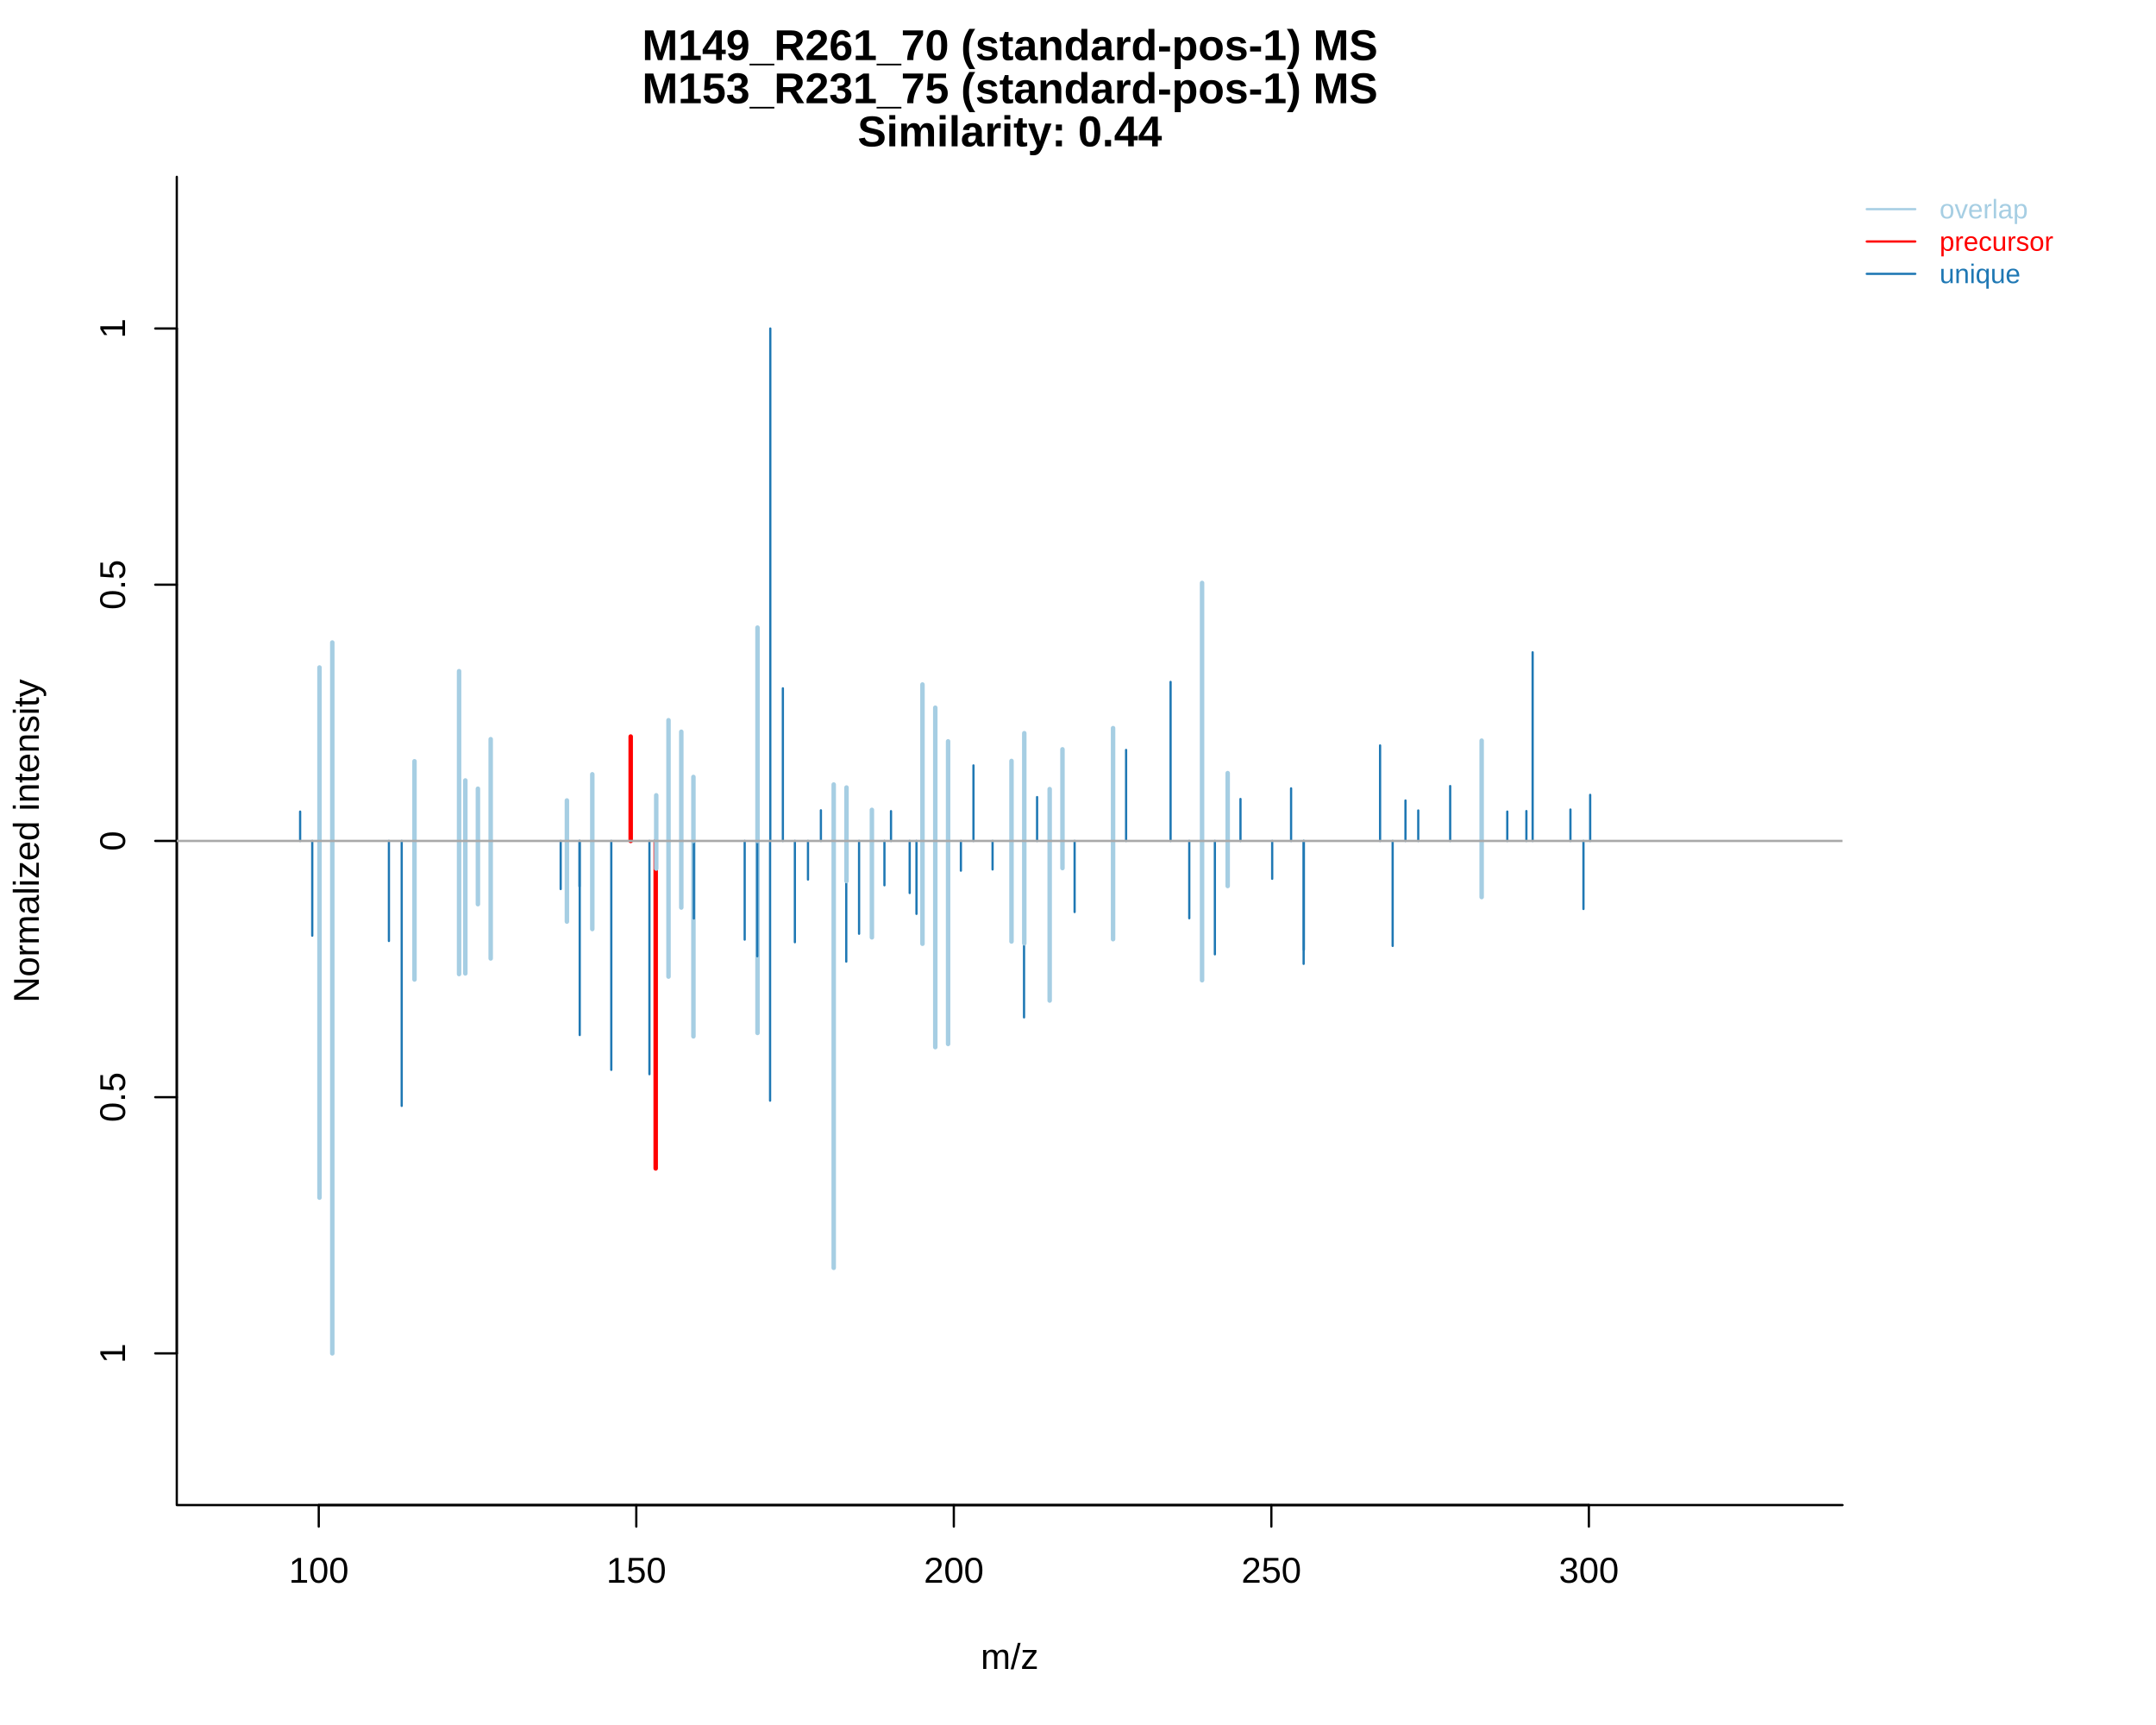
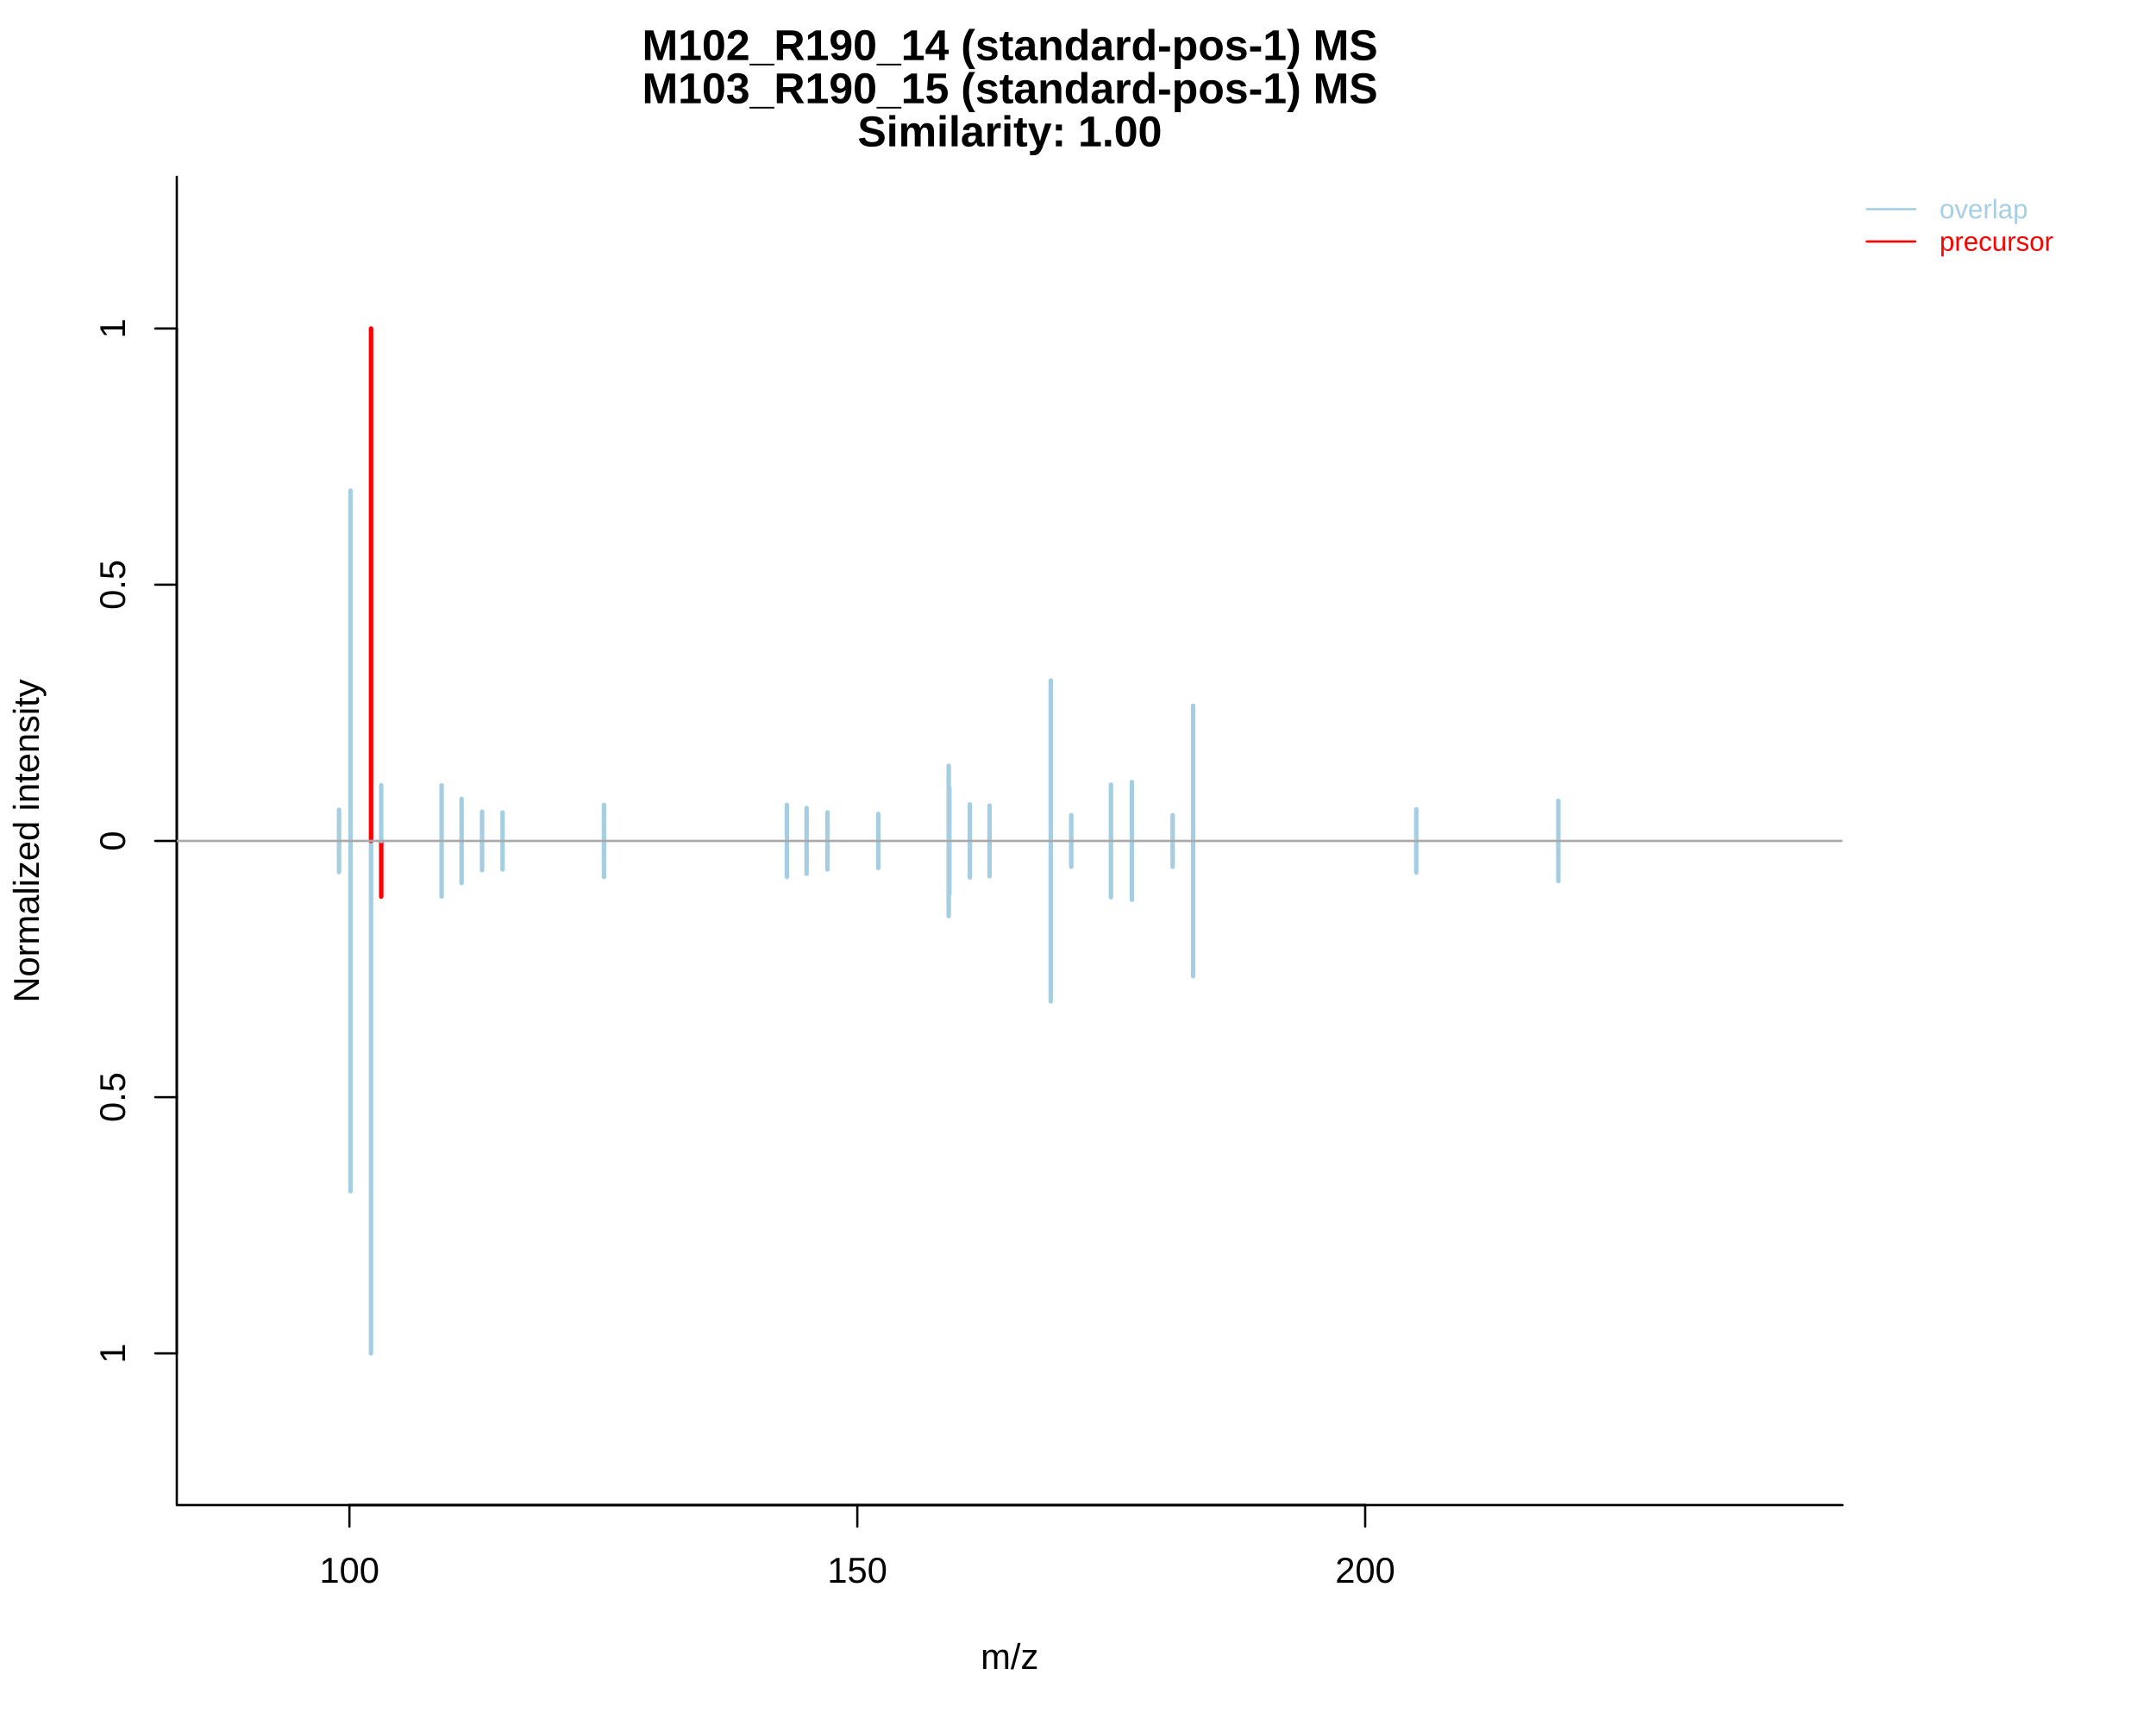
<svg xmlns="http://www.w3.org/2000/svg" viewBox="0 0 720.00 576.00">
  <defs>
    <style type="text/css">
    line, polyline, polygon, path, rect, circle {
      fill: none;
      stroke: #000000;
      stroke-linecap: round;
      stroke-linejoin: round;
      stroke-miterlimit: 10.00;
    }
  </style>
  </defs>
  <rect width="100%" height="100%" style="stroke: none; fill: #FFFFFF;" />
-   <line x1="106.45" y1="502.56" x2="530.61" y2="502.56" style="stroke-width: 0.75;" />
-   <line x1="106.45" y1="502.56" x2="106.45" y2="509.76" style="stroke-width: 0.75;" />
-   <line x1="212.49" y1="502.56" x2="212.49" y2="509.76" style="stroke-width: 0.75;" />
-   <line x1="318.53" y1="502.56" x2="318.53" y2="509.76" style="stroke-width: 0.75;" />
-   <line x1="424.57" y1="502.56" x2="424.57" y2="509.76" style="stroke-width: 0.75;" />
-   <line x1="530.61" y1="502.56" x2="530.61" y2="509.76" style="stroke-width: 0.75;" />
-   <text x="96.45" y="528.48" style="font-size: 12.00px; font-family: Liberation Sans;" textLength="20.02px" lengthAdjust="spacingAndGlyphs">100</text>
-   <text x="202.49" y="528.48" style="font-size: 12.00px; font-family: Liberation Sans;" textLength="20.02px" lengthAdjust="spacingAndGlyphs">150</text>
-   <text x="308.52" y="528.48" style="font-size: 12.00px; font-family: Liberation Sans;" textLength="20.02px" lengthAdjust="spacingAndGlyphs">200</text>
-   <text x="414.56" y="528.48" style="font-size: 12.00px; font-family: Liberation Sans;" textLength="20.02px" lengthAdjust="spacingAndGlyphs">250</text>
-   <text x="520.60" y="528.48" style="font-size: 12.00px; font-family: Liberation Sans;" textLength="20.02px" lengthAdjust="spacingAndGlyphs">300</text>
+   <line x1="116.69" y1="502.56" x2="455.90" y2="502.56" style="stroke-width: 0.75;" />
+   <line x1="116.69" y1="502.56" x2="116.69" y2="509.76" style="stroke-width: 0.75;" />
+   <line x1="286.30" y1="502.56" x2="286.30" y2="509.76" style="stroke-width: 0.75;" />
+   <line x1="455.90" y1="502.56" x2="455.90" y2="509.76" style="stroke-width: 0.75;" />
+   <text x="106.68" y="528.48" style="font-size: 12.00px; font-family: Liberation Sans;" textLength="20.02px" lengthAdjust="spacingAndGlyphs">100</text>
+   <text x="276.29" y="528.48" style="font-size: 12.00px; font-family: Liberation Sans;" textLength="20.02px" lengthAdjust="spacingAndGlyphs">150</text>
+   <text x="445.90" y="528.48" style="font-size: 12.00px; font-family: Liberation Sans;" textLength="20.02px" lengthAdjust="spacingAndGlyphs">200</text>
  <polyline points="59.04,59.04 59.04,502.56 615.31,502.56 " style="stroke-width: 0.75;" />
  <defs>
    <clipPath id="cpMC4wMHw2NDUuNTV8NTc2LjAwfDAuMDA=">
      <rect x="0.00" y="0.00" width="645.55" height="576.00" />
    </clipPath>
  </defs>
  <g clip-path="url(#cpMC4wMHw2NDUuNTV8NTc2LjAwfDAuMDA=)">
-     <text x="214.42" y="20.07" style="font-size: 14.40px; font-weight: bold; font-family: Liberation Sans;" textLength="245.52px" lengthAdjust="spacingAndGlyphs">M149_R261_70 (standard-pos-1) MS</text>
+     <text x="214.42" y="20.07" style="font-size: 14.40px; font-weight: bold; font-family: Liberation Sans;" textLength="245.52px" lengthAdjust="spacingAndGlyphs">M102_R190_14 (standard-pos-1) MS</text>
  </g>
  <g clip-path="url(#cpMC4wMHw2NDUuNTV8NTc2LjAwfDAuMDA=)">
-     <text x="214.42" y="34.47" style="font-size: 14.40px; font-weight: bold; font-family: Liberation Sans;" textLength="245.52px" lengthAdjust="spacingAndGlyphs">M153_R231_75 (standard-pos-1) MS</text>
+     <text x="214.42" y="34.47" style="font-size: 14.40px; font-weight: bold; font-family: Liberation Sans;" textLength="245.52px" lengthAdjust="spacingAndGlyphs">M103_R190_15 (standard-pos-1) MS</text>
  </g>
  <g clip-path="url(#cpMC4wMHw2NDUuNTV8NTc2LjAwfDAuMDA=)">
-     <text x="286.39" y="48.87" style="font-size: 14.40px; font-weight: bold; font-family: Liberation Sans;" textLength="101.58px" lengthAdjust="spacingAndGlyphs">Similarity: 0.44</text>
+     <text x="286.39" y="48.87" style="font-size: 14.40px; font-weight: bold; font-family: Liberation Sans;" textLength="101.58px" lengthAdjust="spacingAndGlyphs">Similarity: 1.00</text>
  </g>
  <g clip-path="url(#cpMC4wMHw2NDUuNTV8NTc2LjAwfDAuMDA=)">
    <text x="327.51" y="557.28" style="font-size: 12.00px; font-family: Liberation Sans;" textLength="19.33px" lengthAdjust="spacingAndGlyphs">m/z</text>
  </g>
  <g clip-path="url(#cpMC4wMHw2NDUuNTV8NTc2LjAwfDAuMDA=)">
    <text transform="translate(12.96,334.82) rotate(-90)" style="font-size: 12.00px; font-family: Liberation Sans;" textLength="108.05px" lengthAdjust="spacingAndGlyphs">Normalized intensity</text>
  </g>
  <defs>
    <clipPath id="cpNTkuMDR8NjE1LjMxfDUwMi41Nnw1OS4wNA==">
      <rect x="59.04" y="59.04" width="556.27" height="443.52" />
    </clipPath>
  </defs>
-   <line x1="110.97" y1="280.80" x2="110.97" y2="451.91" style="stroke-width: 1.50; stroke: #A6CEE3;" clip-path="url(#cpNTkuMDR8NjE1LjMxfDUwMi41Nnw1OS4wNA==)" />
-   <line x1="278.42" y1="280.80" x2="278.42" y2="423.35" style="stroke-width: 1.50; stroke: #A6CEE3;" clip-path="url(#cpNTkuMDR8NjE1LjMxfDUwMi41Nnw1OS4wNA==)" />
-   <line x1="106.69" y1="280.80" x2="106.69" y2="399.91" style="stroke-width: 1.50; stroke: #A6CEE3;" clip-path="url(#cpNTkuMDR8NjE1LjMxfDUwMi41Nnw1OS4wNA==)" />
-   <line x1="218.97" y1="280.80" x2="218.97" y2="390.15" style="stroke-width: 1.50; stroke: #FF0000;" clip-path="url(#cpNTkuMDR8NjE1LjMxfDUwMi41Nnw1OS4wNA==)" />
-   <line x1="134.15" y1="280.80" x2="134.15" y2="369.27" style="stroke-width: 0.75; stroke: #1F78B4;" clip-path="url(#cpNTkuMDR8NjE1LjMxfDUwMi41Nnw1OS4wNA==)" />
-   <line x1="257.17" y1="280.80" x2="257.17" y2="367.53" style="stroke-width: 0.75; stroke: #1F78B4;" clip-path="url(#cpNTkuMDR8NjE1LjMxfDUwMi41Nnw1OS4wNA==)" />
-   <line x1="216.88" y1="280.80" x2="216.88" y2="358.69" style="stroke-width: 0.75; stroke: #1F78B4;" clip-path="url(#cpNTkuMDR8NjE1LjMxfDUwMi41Nnw1OS4wNA==)" />
-   <line x1="204.14" y1="280.80" x2="204.14" y2="357.24" style="stroke-width: 0.75; stroke: #1F78B4;" clip-path="url(#cpNTkuMDR8NjE1LjMxfDUwMi41Nnw1OS4wNA==)" />
-   <line x1="312.34" y1="280.80" x2="312.34" y2="349.65" style="stroke-width: 1.50; stroke: #A6CEE3;" clip-path="url(#cpNTkuMDR8NjE1LjMxfDUwMi41Nnw1OS4wNA==)" />
-   <line x1="316.62" y1="280.80" x2="316.62" y2="348.59" style="stroke-width: 1.50; stroke: #A6CEE3;" clip-path="url(#cpNTkuMDR8NjE1LjMxfDUwMi41Nnw1OS4wNA==)" />
-   <line x1="231.57" y1="280.80" x2="231.57" y2="346.05" style="stroke-width: 1.50; stroke: #A6CEE3;" clip-path="url(#cpNTkuMDR8NjE1LjMxfDUwMi41Nnw1OS4wNA==)" />
-   <line x1="193.60" y1="280.80" x2="193.60" y2="345.61" style="stroke-width: 0.75; stroke: #1F78B4;" clip-path="url(#cpNTkuMDR8NjE1LjMxfDUwMi41Nnw1OS4wNA==)" />
-   <line x1="252.97" y1="280.80" x2="252.97" y2="344.91" style="stroke-width: 1.50; stroke: #A6CEE3;" clip-path="url(#cpNTkuMDR8NjE1LjMxfDUwMi41Nnw1OS4wNA==)" />
-   <line x1="341.98" y1="280.80" x2="341.98" y2="339.72" style="stroke-width: 0.75; stroke: #1F78B4;" clip-path="url(#cpNTkuMDR8NjE1LjMxfDUwMi41Nnw1OS4wNA==)" />
-   <line x1="350.54" y1="280.80" x2="350.54" y2="334.10" style="stroke-width: 1.50; stroke: #A6CEE3;" clip-path="url(#cpNTkuMDR8NjE1LjMxfDUwMi41Nnw1OS4wNA==)" />
-   <line x1="401.43" y1="280.80" x2="401.43" y2="327.32" style="stroke-width: 1.50; stroke: #A6CEE3;" clip-path="url(#cpNTkuMDR8NjE1LjMxfDUwMi41Nnw1OS4wNA==)" />
-   <line x1="138.42" y1="280.80" x2="138.42" y2="327.07" style="stroke-width: 1.50; stroke: #A6CEE3;" clip-path="url(#cpNTkuMDR8NjE1LjMxfDUwMi41Nnw1OS4wNA==)" />
-   <line x1="223.25" y1="280.80" x2="223.25" y2="326.10" style="stroke-width: 1.50; stroke: #A6CEE3;" clip-path="url(#cpNTkuMDR8NjE1LjMxfDUwMi41Nnw1OS4wNA==)" />
-   <line x1="153.31" y1="280.80" x2="153.31" y2="325.26" style="stroke-width: 1.50; stroke: #A6CEE3;" clip-path="url(#cpNTkuMDR8NjE1LjMxfDUwMi41Nnw1OS4wNA==)" />
-   <line x1="155.40" y1="280.80" x2="155.40" y2="325.04" style="stroke-width: 1.50; stroke: #A6CEE3;" clip-path="url(#cpNTkuMDR8NjE1LjMxfDUwMi41Nnw1OS4wNA==)" />
-   <line x1="435.35" y1="280.80" x2="435.35" y2="321.84" style="stroke-width: 0.75; stroke: #1F78B4;" clip-path="url(#cpNTkuMDR8NjE1LjMxfDUwMi41Nnw1OS4wNA==)" />
-   <line x1="282.61" y1="280.80" x2="282.61" y2="321.09" style="stroke-width: 0.75; stroke: #1F78B4;" clip-path="url(#cpNTkuMDR8NjE1LjMxfDUwMi41Nnw1OS4wNA==)" />
-   <line x1="163.87" y1="280.80" x2="163.87" y2="320.04" style="stroke-width: 1.50; stroke: #A6CEE3;" clip-path="url(#cpNTkuMDR8NjE1LjMxfDUwMi41Nnw1OS4wNA==)" />
-   <line x1="252.89" y1="280.80" x2="252.89" y2="319.31" style="stroke-width: 0.75; stroke: #1F78B4;" clip-path="url(#cpNTkuMDR8NjE1LjMxfDUwMi41Nnw1OS4wNA==)" />
-   <line x1="405.71" y1="280.80" x2="405.71" y2="318.66" style="stroke-width: 0.75; stroke: #1F78B4;" clip-path="url(#cpNTkuMDR8NjE1LjMxfDUwMi41Nnw1OS4wNA==)" />
-   <line x1="435.43" y1="280.80" x2="435.43" y2="317.15" style="stroke-width: 0.75; stroke: #1F78B4;" clip-path="url(#cpNTkuMDR8NjE1LjMxfDUwMi41Nnw1OS4wNA==)" />
-   <line x1="465.08" y1="280.80" x2="465.08" y2="315.86" style="stroke-width: 0.75; stroke: #1F78B4;" clip-path="url(#cpNTkuMDR8NjE1LjMxfDUwMi41Nnw1OS4wNA==)" />
-   <line x1="308.06" y1="280.80" x2="308.06" y2="315.14" style="stroke-width: 1.50; stroke: #A6CEE3;" clip-path="url(#cpNTkuMDR8NjE1LjMxfDUwMi41Nnw1OS4wNA==)" />
-   <line x1="342.06" y1="280.80" x2="342.06" y2="315.01" style="stroke-width: 1.50; stroke: #A6CEE3;" clip-path="url(#cpNTkuMDR8NjE1LjMxfDUwMi41Nnw1OS4wNA==)" />
-   <line x1="265.45" y1="280.80" x2="265.45" y2="314.62" style="stroke-width: 0.75; stroke: #1F78B4;" clip-path="url(#cpNTkuMDR8NjE1LjMxfDUwMi41Nnw1OS4wNA==)" />
-   <line x1="337.79" y1="280.80" x2="337.79" y2="314.38" style="stroke-width: 1.50; stroke: #A6CEE3;" clip-path="url(#cpNTkuMDR8NjE1LjMxfDUwMi41Nnw1OS4wNA==)" />
-   <line x1="129.88" y1="280.80" x2="129.88" y2="314.21" style="stroke-width: 0.75; stroke: #1F78B4;" clip-path="url(#cpNTkuMDR8NjE1LjMxfDUwMi41Nnw1OS4wNA==)" />
-   <line x1="248.69" y1="280.80" x2="248.69" y2="313.75" style="stroke-width: 0.75; stroke: #1F78B4;" clip-path="url(#cpNTkuMDR8NjE1LjMxfDUwMi41Nnw1OS4wNA==)" />
-   <line x1="371.71" y1="280.80" x2="371.71" y2="313.61" style="stroke-width: 1.50; stroke: #A6CEE3;" clip-path="url(#cpNTkuMDR8NjE1LjMxfDUwMi41Nnw1OS4wNA==)" />
-   <line x1="291.17" y1="280.80" x2="291.17" y2="313.00" style="stroke-width: 1.50; stroke: #A6CEE3;" clip-path="url(#cpNTkuMDR8NjE1LjMxfDUwMi41Nnw1OS4wNA==)" />
-   <line x1="104.28" y1="280.80" x2="104.28" y2="312.44" style="stroke-width: 0.75; stroke: #1F78B4;" clip-path="url(#cpNTkuMDR8NjE1LjMxfDUwMi41Nnw1OS4wNA==)" />
-   <line x1="286.89" y1="280.80" x2="286.89" y2="311.79" style="stroke-width: 0.75; stroke: #1F78B4;" clip-path="url(#cpNTkuMDR8NjE1LjMxfDUwMi41Nnw1OS4wNA==)" />
-   <line x1="197.80" y1="280.80" x2="197.80" y2="310.22" style="stroke-width: 1.50; stroke: #A6CEE3;" clip-path="url(#cpNTkuMDR8NjE1LjMxfDUwMi41Nnw1OS4wNA==)" />
-   <line x1="189.32" y1="280.80" x2="189.32" y2="307.73" style="stroke-width: 1.50; stroke: #A6CEE3;" clip-path="url(#cpNTkuMDR8NjE1LjMxfDUwMi41Nnw1OS4wNA==)" />
-   <line x1="231.72" y1="280.80" x2="231.72" y2="306.70" style="stroke-width: 0.75; stroke: #1F78B4;" clip-path="url(#cpNTkuMDR8NjE1LjMxfDUwMi41Nnw1OS4wNA==)" />
-   <line x1="397.16" y1="280.80" x2="397.16" y2="306.62" style="stroke-width: 0.75; stroke: #1F78B4;" clip-path="url(#cpNTkuMDR8NjE1LjMxfDUwMi41Nnw1OS4wNA==)" />
-   <line x1="306.06" y1="280.80" x2="306.06" y2="305.16" style="stroke-width: 0.75; stroke: #1F78B4;" clip-path="url(#cpNTkuMDR8NjE1LjMxfDUwMi41Nnw1OS4wNA==)" />
-   <line x1="358.87" y1="280.80" x2="358.87" y2="304.54" style="stroke-width: 0.75; stroke: #1F78B4;" clip-path="url(#cpNTkuMDR8NjE1LjMxfDUwMi41Nnw1OS4wNA==)" />
-   <line x1="528.80" y1="280.80" x2="528.80" y2="303.53" style="stroke-width: 0.75; stroke: #1F78B4;" clip-path="url(#cpNTkuMDR8NjE1LjMxfDUwMi41Nnw1OS4wNA==)" />
-   <line x1="227.52" y1="280.80" x2="227.52" y2="303.04" style="stroke-width: 1.50; stroke: #A6CEE3;" clip-path="url(#cpNTkuMDR8NjE1LjMxfDUwMi41Nnw1OS4wNA==)" />
-   <line x1="159.60" y1="280.80" x2="159.60" y2="301.92" style="stroke-width: 1.50; stroke: #A6CEE3;" clip-path="url(#cpNTkuMDR8NjE1LjMxfDUwMi41Nnw1OS4wNA==)" />
-   <line x1="494.80" y1="280.80" x2="494.80" y2="299.54" style="stroke-width: 1.50; stroke: #A6CEE3;" clip-path="url(#cpNTkuMDR8NjE1LjMxfDUwMi41Nnw1OS4wNA==)" />
-   <line x1="303.79" y1="280.80" x2="303.79" y2="298.19" style="stroke-width: 0.75; stroke: #1F78B4;" clip-path="url(#cpNTkuMDR8NjE1LjMxfDUwMi41Nnw1OS4wNA==)" />
-   <line x1="187.24" y1="280.80" x2="187.24" y2="296.87" style="stroke-width: 0.75; stroke: #1F78B4;" clip-path="url(#cpNTkuMDR8NjE1LjMxfDUwMi41Nnw1OS4wNA==)" />
-   <line x1="193.52" y1="280.80" x2="193.52" y2="295.95" style="stroke-width: 0.75; stroke: #1F78B4;" clip-path="url(#cpNTkuMDR8NjE1LjMxfDUwMi41Nnw1OS4wNA==)" />
-   <line x1="409.99" y1="280.80" x2="409.99" y2="295.86" style="stroke-width: 1.50; stroke: #A6CEE3;" clip-path="url(#cpNTkuMDR8NjE1LjMxfDUwMi41Nnw1OS4wNA==)" />
-   <line x1="295.36" y1="280.80" x2="295.36" y2="295.61" style="stroke-width: 0.75; stroke: #1F78B4;" clip-path="url(#cpNTkuMDR8NjE1LjMxfDUwMi41Nnw1OS4wNA==)" />
-   <line x1="282.69" y1="280.80" x2="282.69" y2="294.20" style="stroke-width: 1.50; stroke: #A6CEE3;" clip-path="url(#cpNTkuMDR8NjE1LjMxfDUwMi41Nnw1OS4wNA==)" />
-   <line x1="269.83" y1="280.80" x2="269.83" y2="293.70" style="stroke-width: 0.75; stroke: #1F78B4;" clip-path="url(#cpNTkuMDR8NjE1LjMxfDUwMi41Nnw1OS4wNA==)" />
-   <line x1="424.85" y1="280.80" x2="424.85" y2="293.44" style="stroke-width: 0.75; stroke: #1F78B4;" clip-path="url(#cpNTkuMDR8NjE1LjMxfDUwMi41Nnw1OS4wNA==)" />
-   <line x1="320.89" y1="280.80" x2="320.89" y2="290.73" style="stroke-width: 0.75; stroke: #1F78B4;" clip-path="url(#cpNTkuMDR8NjE1LjMxfDUwMi41Nnw1OS4wNA==)" />
-   <line x1="331.47" y1="280.80" x2="331.47" y2="290.33" style="stroke-width: 0.75; stroke: #1F78B4;" clip-path="url(#cpNTkuMDR8NjE1LjMxfDUwMi41Nnw1OS4wNA==)" />
-   <line x1="219.15" y1="280.80" x2="219.15" y2="290.04" style="stroke-width: 1.50; stroke: #A6CEE3;" clip-path="url(#cpNTkuMDR8NjE1LjMxfDUwMi41Nnw1OS4wNA==)" />
-   <line x1="354.81" y1="280.80" x2="354.81" y2="289.87" style="stroke-width: 1.50; stroke: #A6CEE3;" clip-path="url(#cpNTkuMDR8NjE1LjMxfDUwMi41Nnw1OS4wNA==)" />
-   <line x1="100.23" y1="280.80" x2="100.23" y2="271.00" style="stroke-width: 0.75; stroke: #1F78B4;" clip-path="url(#cpNTkuMDR8NjE1LjMxfDUwMi41Nnw1OS4wNA==)" />
-   <line x1="503.36" y1="280.80" x2="503.36" y2="270.99" style="stroke-width: 0.75; stroke: #1F78B4;" clip-path="url(#cpNTkuMDR8NjE1LjMxfDUwMi41Nnw1OS4wNA==)" />
-   <line x1="297.55" y1="280.80" x2="297.55" y2="270.85" style="stroke-width: 0.75; stroke: #1F78B4;" clip-path="url(#cpNTkuMDR8NjE1LjMxfDUwMi41Nnw1OS4wNA==)" />
-   <line x1="509.74" y1="280.80" x2="509.74" y2="270.82" style="stroke-width: 0.75; stroke: #1F78B4;" clip-path="url(#cpNTkuMDR8NjE1LjMxfDUwMi41Nnw1OS4wNA==)" />
-   <line x1="473.63" y1="280.80" x2="473.63" y2="270.62" style="stroke-width: 0.75; stroke: #1F78B4;" clip-path="url(#cpNTkuMDR8NjE1LjMxfDUwMi41Nnw1OS4wNA==)" />
-   <line x1="274.14" y1="280.80" x2="274.14" y2="270.57" style="stroke-width: 0.75; stroke: #1F78B4;" clip-path="url(#cpNTkuMDR8NjE1LjMxfDUwMi41Nnw1OS4wNA==)" />
-   <line x1="291.17" y1="280.80" x2="291.17" y2="270.42" style="stroke-width: 1.50; stroke: #A6CEE3;" clip-path="url(#cpNTkuMDR8NjE1LjMxfDUwMi41Nnw1OS4wNA==)" />
-   <line x1="524.45" y1="280.80" x2="524.45" y2="270.31" style="stroke-width: 0.75; stroke: #1F78B4;" clip-path="url(#cpNTkuMDR8NjE1LjMxfDUwMi41Nnw1OS4wNA==)" />
-   <line x1="469.36" y1="280.80" x2="469.36" y2="267.29" style="stroke-width: 0.75; stroke: #1F78B4;" clip-path="url(#cpNTkuMDR8NjE1LjMxfDUwMi41Nnw1OS4wNA==)" />
-   <line x1="189.32" y1="280.80" x2="189.32" y2="267.28" style="stroke-width: 1.50; stroke: #A6CEE3;" clip-path="url(#cpNTkuMDR8NjE1LjMxfDUwMi41Nnw1OS4wNA==)" />
-   <line x1="414.26" y1="280.80" x2="414.26" y2="266.79" style="stroke-width: 0.75; stroke: #1F78B4;" clip-path="url(#cpNTkuMDR8NjE1LjMxfDUwMi41Nnw1OS4wNA==)" />
-   <line x1="346.34" y1="280.80" x2="346.34" y2="266.15" style="stroke-width: 0.75; stroke: #1F78B4;" clip-path="url(#cpNTkuMDR8NjE1LjMxfDUwMi41Nnw1OS4wNA==)" />
-   <line x1="219.15" y1="280.80" x2="219.15" y2="265.56" style="stroke-width: 1.50; stroke: #A6CEE3;" clip-path="url(#cpNTkuMDR8NjE1LjMxfDUwMi41Nnw1OS4wNA==)" />
-   <line x1="531.04" y1="280.80" x2="531.04" y2="265.41" style="stroke-width: 0.75; stroke: #1F78B4;" clip-path="url(#cpNTkuMDR8NjE1LjMxfDUwMi41Nnw1OS4wNA==)" />
-   <line x1="350.54" y1="280.80" x2="350.54" y2="263.49" style="stroke-width: 1.50; stroke: #A6CEE3;" clip-path="url(#cpNTkuMDR8NjE1LjMxfDUwMi41Nnw1OS4wNA==)" />
-   <line x1="159.60" y1="280.80" x2="159.60" y2="263.36" style="stroke-width: 1.50; stroke: #A6CEE3;" clip-path="url(#cpNTkuMDR8NjE1LjMxfDUwMi41Nnw1OS4wNA==)" />
-   <line x1="431.16" y1="280.80" x2="431.16" y2="263.24" style="stroke-width: 0.75; stroke: #1F78B4;" clip-path="url(#cpNTkuMDR8NjE1LjMxfDUwMi41Nnw1OS4wNA==)" />
-   <line x1="282.69" y1="280.80" x2="282.69" y2="262.96" style="stroke-width: 1.50; stroke: #A6CEE3;" clip-path="url(#cpNTkuMDR8NjE1LjMxfDUwMi41Nnw1OS4wNA==)" />
-   <line x1="484.29" y1="280.80" x2="484.29" y2="262.47" style="stroke-width: 0.75; stroke: #1F78B4;" clip-path="url(#cpNTkuMDR8NjE1LjMxfDUwMi41Nnw1OS4wNA==)" />
-   <line x1="278.42" y1="280.80" x2="278.42" y2="261.96" style="stroke-width: 1.50; stroke: #A6CEE3;" clip-path="url(#cpNTkuMDR8NjE1LjMxfDUwMi41Nnw1OS4wNA==)" />
-   <line x1="371.79" y1="280.80" x2="371.79" y2="261.07" style="stroke-width: 0.75; stroke: #1F78B4;" clip-path="url(#cpNTkuMDR8NjE1LjMxfDUwMi41Nnw1OS4wNA==)" />
-   <line x1="155.40" y1="280.80" x2="155.40" y2="260.60" style="stroke-width: 1.50; stroke: #A6CEE3;" clip-path="url(#cpNTkuMDR8NjE1LjMxfDUwMi41Nnw1OS4wNA==)" />
-   <line x1="231.57" y1="280.80" x2="231.57" y2="259.43" style="stroke-width: 1.50; stroke: #A6CEE3;" clip-path="url(#cpNTkuMDR8NjE1LjMxfDUwMi41Nnw1OS4wNA==)" />
-   <line x1="197.80" y1="280.80" x2="197.80" y2="258.54" style="stroke-width: 1.50; stroke: #A6CEE3;" clip-path="url(#cpNTkuMDR8NjE1LjMxfDUwMi41Nnw1OS4wNA==)" />
-   <line x1="409.99" y1="280.80" x2="409.99" y2="258.15" style="stroke-width: 1.50; stroke: #A6CEE3;" clip-path="url(#cpNTkuMDR8NjE1LjMxfDUwMi41Nnw1OS4wNA==)" />
-   <line x1="325.09" y1="280.80" x2="325.09" y2="255.58" style="stroke-width: 0.75; stroke: #1F78B4;" clip-path="url(#cpNTkuMDR8NjE1LjMxfDUwMi41Nnw1OS4wNA==)" />
-   <line x1="138.42" y1="280.80" x2="138.42" y2="254.19" style="stroke-width: 1.50; stroke: #A6CEE3;" clip-path="url(#cpNTkuMDR8NjE1LjMxfDUwMi41Nnw1OS4wNA==)" />
-   <line x1="337.79" y1="280.80" x2="337.79" y2="254.09" style="stroke-width: 1.50; stroke: #A6CEE3;" clip-path="url(#cpNTkuMDR8NjE1LjMxfDUwMi41Nnw1OS4wNA==)" />
-   <line x1="376.06" y1="280.80" x2="376.06" y2="250.41" style="stroke-width: 0.75; stroke: #1F78B4;" clip-path="url(#cpNTkuMDR8NjE1LjMxfDUwMi41Nnw1OS4wNA==)" />
-   <line x1="354.81" y1="280.80" x2="354.81" y2="250.20" style="stroke-width: 1.50; stroke: #A6CEE3;" clip-path="url(#cpNTkuMDR8NjE1LjMxfDUwMi41Nnw1OS4wNA==)" />
-   <line x1="460.88" y1="280.80" x2="460.88" y2="248.91" style="stroke-width: 0.75; stroke: #1F78B4;" clip-path="url(#cpNTkuMDR8NjE1LjMxfDUwMi41Nnw1OS4wNA==)" />
-   <line x1="316.62" y1="280.80" x2="316.62" y2="247.54" style="stroke-width: 1.50; stroke: #A6CEE3;" clip-path="url(#cpNTkuMDR8NjE1LjMxfDUwMi41Nnw1OS4wNA==)" />
-   <line x1="494.80" y1="280.80" x2="494.80" y2="247.31" style="stroke-width: 1.50; stroke: #A6CEE3;" clip-path="url(#cpNTkuMDR8NjE1LjMxfDUwMi41Nnw1OS4wNA==)" />
-   <line x1="163.87" y1="280.80" x2="163.87" y2="246.82" style="stroke-width: 1.50; stroke: #A6CEE3;" clip-path="url(#cpNTkuMDR8NjE1LjMxfDUwMi41Nnw1OS4wNA==)" />
-   <line x1="210.62" y1="280.80" x2="210.62" y2="245.94" style="stroke-width: 1.50; stroke: #FF0000;" clip-path="url(#cpNTkuMDR8NjE1LjMxfDUwMi41Nnw1OS4wNA==)" />
-   <line x1="342.06" y1="280.80" x2="342.06" y2="244.82" style="stroke-width: 1.50; stroke: #A6CEE3;" clip-path="url(#cpNTkuMDR8NjE1LjMxfDUwMi41Nnw1OS4wNA==)" />
-   <line x1="227.52" y1="280.80" x2="227.52" y2="244.34" style="stroke-width: 1.50; stroke: #A6CEE3;" clip-path="url(#cpNTkuMDR8NjE1LjMxfDUwMi41Nnw1OS4wNA==)" />
-   <line x1="371.71" y1="280.80" x2="371.71" y2="243.13" style="stroke-width: 1.50; stroke: #A6CEE3;" clip-path="url(#cpNTkuMDR8NjE1LjMxfDUwMi41Nnw1OS4wNA==)" />
-   <line x1="223.25" y1="280.80" x2="223.25" y2="240.49" style="stroke-width: 1.50; stroke: #A6CEE3;" clip-path="url(#cpNTkuMDR8NjE1LjMxfDUwMi41Nnw1OS4wNA==)" />
-   <line x1="312.34" y1="280.80" x2="312.34" y2="236.31" style="stroke-width: 1.50; stroke: #A6CEE3;" clip-path="url(#cpNTkuMDR8NjE1LjMxfDUwMi41Nnw1OS4wNA==)" />
-   <line x1="261.44" y1="280.80" x2="261.44" y2="229.84" style="stroke-width: 0.75; stroke: #1F78B4;" clip-path="url(#cpNTkuMDR8NjE1LjMxfDUwMi41Nnw1OS4wNA==)" />
-   <line x1="308.06" y1="280.80" x2="308.06" y2="228.56" style="stroke-width: 1.50; stroke: #A6CEE3;" clip-path="url(#cpNTkuMDR8NjE1LjMxfDUwMi41Nnw1OS4wNA==)" />
-   <line x1="390.92" y1="280.80" x2="390.92" y2="227.70" style="stroke-width: 0.75; stroke: #1F78B4;" clip-path="url(#cpNTkuMDR8NjE1LjMxfDUwMi41Nnw1OS4wNA==)" />
-   <line x1="153.31" y1="280.80" x2="153.31" y2="224.11" style="stroke-width: 1.50; stroke: #A6CEE3;" clip-path="url(#cpNTkuMDR8NjE1LjMxfDUwMi41Nnw1OS4wNA==)" />
-   <line x1="106.69" y1="280.80" x2="106.69" y2="222.88" style="stroke-width: 1.50; stroke: #A6CEE3;" clip-path="url(#cpNTkuMDR8NjE1LjMxfDUwMi41Nnw1OS4wNA==)" />
-   <line x1="511.83" y1="280.80" x2="511.83" y2="217.81" style="stroke-width: 0.75; stroke: #1F78B4;" clip-path="url(#cpNTkuMDR8NjE1LjMxfDUwMi41Nnw1OS4wNA==)" />
-   <line x1="110.97" y1="280.80" x2="110.97" y2="214.54" style="stroke-width: 1.50; stroke: #A6CEE3;" clip-path="url(#cpNTkuMDR8NjE1LjMxfDUwMi41Nnw1OS4wNA==)" />
-   <line x1="252.97" y1="280.80" x2="252.97" y2="209.56" style="stroke-width: 1.50; stroke: #A6CEE3;" clip-path="url(#cpNTkuMDR8NjE1LjMxfDUwMi41Nnw1OS4wNA==)" />
-   <line x1="401.43" y1="280.80" x2="401.43" y2="194.65" style="stroke-width: 1.50; stroke: #A6CEE3;" clip-path="url(#cpNTkuMDR8NjE1LjMxfDUwMi41Nnw1OS4wNA==)" />
-   <line x1="257.24" y1="280.80" x2="257.24" y2="109.69" style="stroke-width: 0.75; stroke: #1F78B4;" clip-path="url(#cpNTkuMDR8NjE1LjMxfDUwMi41Nnw1OS4wNA==)" />
+   <line x1="123.91" y1="280.80" x2="123.91" y2="451.91" style="stroke-width: 1.50; stroke: #A6CEE3;" clip-path="url(#cpNTkuMDR8NjE1LjMxfDUwMi41Nnw1OS4wNA==)" />
+   <line x1="117.07" y1="280.80" x2="117.07" y2="397.77" style="stroke-width: 1.50; stroke: #A6CEE3;" clip-path="url(#cpNTkuMDR8NjE1LjMxfDUwMi41Nnw1OS4wNA==)" />
+   <line x1="350.91" y1="280.80" x2="350.91" y2="334.37" style="stroke-width: 1.50; stroke: #A6CEE3;" clip-path="url(#cpNTkuMDR8NjE1LjMxfDUwMi41Nnw1OS4wNA==)" />
+   <line x1="398.45" y1="280.80" x2="398.45" y2="325.93" style="stroke-width: 1.50; stroke: #A6CEE3;" clip-path="url(#cpNTkuMDR8NjE1LjMxfDUwMi41Nnw1OS4wNA==)" />
+   <line x1="316.82" y1="280.80" x2="316.82" y2="305.89" style="stroke-width: 1.50; stroke: #A6CEE3;" clip-path="url(#cpNTkuMDR8NjE1LjMxfDUwMi41Nnw1OS4wNA==)" />
+   <line x1="378.00" y1="280.80" x2="378.00" y2="300.47" style="stroke-width: 1.50; stroke: #A6CEE3;" clip-path="url(#cpNTkuMDR8NjE1LjMxfDUwMi41Nnw1OS4wNA==)" />
+   <line x1="371.00" y1="280.80" x2="371.00" y2="299.60" style="stroke-width: 1.50; stroke: #A6CEE3;" clip-path="url(#cpNTkuMDR8NjE1LjMxfDUwMi41Nnw1OS4wNA==)" />
+   <line x1="127.31" y1="280.80" x2="127.31" y2="299.39" style="stroke-width: 1.50; stroke: #FF0000;" clip-path="url(#cpNTkuMDR8NjE1LjMxfDUwMi41Nnw1OS4wNA==)" />
+   <line x1="147.48" y1="280.80" x2="147.48" y2="299.37" style="stroke-width: 1.50; stroke: #A6CEE3;" clip-path="url(#cpNTkuMDR8NjE1LjMxfDUwMi41Nnw1OS4wNA==)" />
+   <line x1="317.05" y1="280.80" x2="317.05" y2="298.50" style="stroke-width: 1.50; stroke: #A6CEE3;" clip-path="url(#cpNTkuMDR8NjE1LjMxfDUwMi41Nnw1OS4wNA==)" />
+   <line x1="154.15" y1="280.80" x2="154.15" y2="294.84" style="stroke-width: 1.50; stroke: #A6CEE3;" clip-path="url(#cpNTkuMDR8NjE1LjMxfDUwMi41Nnw1OS4wNA==)" />
+   <line x1="520.41" y1="280.80" x2="520.41" y2="294.22" style="stroke-width: 1.50; stroke: #A6CEE3;" clip-path="url(#cpNTkuMDR8NjE1LjMxfDUwMi41Nnw1OS4wNA==)" />
+   <line x1="323.89" y1="280.80" x2="323.89" y2="293.01" style="stroke-width: 1.50; stroke: #A6CEE3;" clip-path="url(#cpNTkuMDR8NjE1LjMxfDUwMi41Nnw1OS4wNA==)" />
+   <line x1="201.70" y1="280.80" x2="201.70" y2="292.85" style="stroke-width: 1.50; stroke: #A6CEE3;" clip-path="url(#cpNTkuMDR8NjE1LjMxfDUwMi41Nnw1OS4wNA==)" />
+   <line x1="262.79" y1="280.80" x2="262.79" y2="292.83" style="stroke-width: 1.50; stroke: #A6CEE3;" clip-path="url(#cpNTkuMDR8NjE1LjMxfDUwMi41Nnw1OS4wNA==)" />
+   <line x1="330.46" y1="280.80" x2="330.46" y2="292.59" style="stroke-width: 1.50; stroke: #A6CEE3;" clip-path="url(#cpNTkuMDR8NjE1LjMxfDUwMi41Nnw1OS4wNA==)" />
+   <line x1="269.36" y1="280.80" x2="269.36" y2="291.78" style="stroke-width: 1.50; stroke: #A6CEE3;" clip-path="url(#cpNTkuMDR8NjE1LjMxfDUwMi41Nnw1OS4wNA==)" />
+   <line x1="472.96" y1="280.80" x2="472.96" y2="291.35" style="stroke-width: 1.50; stroke: #A6CEE3;" clip-path="url(#cpNTkuMDR8NjE1LjMxfDUwMi41Nnw1OS4wNA==)" />
+   <line x1="113.22" y1="280.80" x2="113.22" y2="291.19" style="stroke-width: 1.50; stroke: #A6CEE3;" clip-path="url(#cpNTkuMDR8NjE1LjMxfDUwMi41Nnw1OS4wNA==)" />
+   <line x1="160.99" y1="280.80" x2="160.99" y2="290.57" style="stroke-width: 1.50; stroke: #A6CEE3;" clip-path="url(#cpNTkuMDR8NjE1LjMxfDUwMi41Nnw1OS4wNA==)" />
+   <line x1="276.34" y1="280.80" x2="276.34" y2="290.33" style="stroke-width: 1.50; stroke: #A6CEE3;" clip-path="url(#cpNTkuMDR8NjE1LjMxfDUwMi41Nnw1OS4wNA==)" />
+   <line x1="167.83" y1="280.80" x2="167.83" y2="290.32" style="stroke-width: 1.50; stroke: #A6CEE3;" clip-path="url(#cpNTkuMDR8NjE1LjMxfDUwMi41Nnw1OS4wNA==)" />
+   <line x1="293.32" y1="280.80" x2="293.32" y2="289.80" style="stroke-width: 1.50; stroke: #A6CEE3;" clip-path="url(#cpNTkuMDR8NjE1LjMxfDUwMi41Nnw1OS4wNA==)" />
+   <line x1="357.75" y1="280.80" x2="357.75" y2="289.43" style="stroke-width: 1.50; stroke: #A6CEE3;" clip-path="url(#cpNTkuMDR8NjE1LjMxfDUwMi41Nnw1OS4wNA==)" />
+   <line x1="391.61" y1="280.80" x2="391.61" y2="289.41" style="stroke-width: 1.50; stroke: #A6CEE3;" clip-path="url(#cpNTkuMDR8NjE1LjMxfDUwMi41Nnw1OS4wNA==)" />
+   <line x1="391.61" y1="280.80" x2="391.61" y2="272.19" style="stroke-width: 1.50; stroke: #A6CEE3;" clip-path="url(#cpNTkuMDR8NjE1LjMxfDUwMi41Nnw1OS4wNA==)" />
+   <line x1="357.75" y1="280.80" x2="357.75" y2="272.17" style="stroke-width: 1.50; stroke: #A6CEE3;" clip-path="url(#cpNTkuMDR8NjE1LjMxfDUwMi41Nnw1OS4wNA==)" />
+   <line x1="293.32" y1="280.80" x2="293.32" y2="271.80" style="stroke-width: 1.50; stroke: #A6CEE3;" clip-path="url(#cpNTkuMDR8NjE1LjMxfDUwMi41Nnw1OS4wNA==)" />
+   <line x1="167.83" y1="280.80" x2="167.83" y2="271.28" style="stroke-width: 1.50; stroke: #A6CEE3;" clip-path="url(#cpNTkuMDR8NjE1LjMxfDUwMi41Nnw1OS4wNA==)" />
+   <line x1="276.34" y1="280.80" x2="276.34" y2="271.27" style="stroke-width: 1.50; stroke: #A6CEE3;" clip-path="url(#cpNTkuMDR8NjE1LjMxfDUwMi41Nnw1OS4wNA==)" />
+   <line x1="160.99" y1="280.80" x2="160.99" y2="271.03" style="stroke-width: 1.50; stroke: #A6CEE3;" clip-path="url(#cpNTkuMDR8NjE1LjMxfDUwMi41Nnw1OS4wNA==)" />
+   <line x1="113.22" y1="280.80" x2="113.22" y2="270.41" style="stroke-width: 1.50; stroke: #A6CEE3;" clip-path="url(#cpNTkuMDR8NjE1LjMxfDUwMi41Nnw1OS4wNA==)" />
+   <line x1="472.96" y1="280.80" x2="472.96" y2="270.25" style="stroke-width: 1.50; stroke: #A6CEE3;" clip-path="url(#cpNTkuMDR8NjE1LjMxfDUwMi41Nnw1OS4wNA==)" />
+   <line x1="269.36" y1="280.80" x2="269.36" y2="269.82" style="stroke-width: 1.50; stroke: #A6CEE3;" clip-path="url(#cpNTkuMDR8NjE1LjMxfDUwMi41Nnw1OS4wNA==)" />
+   <line x1="330.46" y1="280.80" x2="330.46" y2="269.01" style="stroke-width: 1.50; stroke: #A6CEE3;" clip-path="url(#cpNTkuMDR8NjE1LjMxfDUwMi41Nnw1OS4wNA==)" />
+   <line x1="262.79" y1="280.80" x2="262.79" y2="268.77" style="stroke-width: 1.50; stroke: #A6CEE3;" clip-path="url(#cpNTkuMDR8NjE1LjMxfDUwMi41Nnw1OS4wNA==)" />
+   <line x1="201.70" y1="280.80" x2="201.70" y2="268.75" style="stroke-width: 1.50; stroke: #A6CEE3;" clip-path="url(#cpNTkuMDR8NjE1LjMxfDUwMi41Nnw1OS4wNA==)" />
+   <line x1="323.89" y1="280.80" x2="323.89" y2="268.59" style="stroke-width: 1.50; stroke: #A6CEE3;" clip-path="url(#cpNTkuMDR8NjE1LjMxfDUwMi41Nnw1OS4wNA==)" />
+   <line x1="520.41" y1="280.80" x2="520.41" y2="267.38" style="stroke-width: 1.50; stroke: #A6CEE3;" clip-path="url(#cpNTkuMDR8NjE1LjMxfDUwMi41Nnw1OS4wNA==)" />
+   <line x1="154.15" y1="280.80" x2="154.15" y2="266.76" style="stroke-width: 1.50; stroke: #A6CEE3;" clip-path="url(#cpNTkuMDR8NjE1LjMxfDUwMi41Nnw1OS4wNA==)" />
+   <line x1="317.05" y1="280.80" x2="317.05" y2="263.10" style="stroke-width: 1.50; stroke: #A6CEE3;" clip-path="url(#cpNTkuMDR8NjE1LjMxfDUwMi41Nnw1OS4wNA==)" />
+   <line x1="147.48" y1="280.80" x2="147.48" y2="262.23" style="stroke-width: 1.50; stroke: #A6CEE3;" clip-path="url(#cpNTkuMDR8NjE1LjMxfDUwMi41Nnw1OS4wNA==)" />
+   <line x1="127.31" y1="280.80" x2="127.31" y2="262.21" style="stroke-width: 1.50; stroke: #A6CEE3;" clip-path="url(#cpNTkuMDR8NjE1LjMxfDUwMi41Nnw1OS4wNA==)" />
+   <line x1="371.00" y1="280.80" x2="371.00" y2="262.00" style="stroke-width: 1.50; stroke: #A6CEE3;" clip-path="url(#cpNTkuMDR8NjE1LjMxfDUwMi41Nnw1OS4wNA==)" />
+   <line x1="378.00" y1="280.80" x2="378.00" y2="261.13" style="stroke-width: 1.50; stroke: #A6CEE3;" clip-path="url(#cpNTkuMDR8NjE1LjMxfDUwMi41Nnw1OS4wNA==)" />
+   <line x1="316.82" y1="280.80" x2="316.82" y2="255.71" style="stroke-width: 1.50; stroke: #A6CEE3;" clip-path="url(#cpNTkuMDR8NjE1LjMxfDUwMi41Nnw1OS4wNA==)" />
+   <line x1="398.45" y1="280.80" x2="398.45" y2="235.67" style="stroke-width: 1.50; stroke: #A6CEE3;" clip-path="url(#cpNTkuMDR8NjE1LjMxfDUwMi41Nnw1OS4wNA==)" />
+   <line x1="350.91" y1="280.80" x2="350.91" y2="227.23" style="stroke-width: 1.50; stroke: #A6CEE3;" clip-path="url(#cpNTkuMDR8NjE1LjMxfDUwMi41Nnw1OS4wNA==)" />
+   <line x1="117.07" y1="280.80" x2="117.07" y2="163.83" style="stroke-width: 1.50; stroke: #A6CEE3;" clip-path="url(#cpNTkuMDR8NjE1LjMxfDUwMi41Nnw1OS4wNA==)" />
+   <line x1="123.91" y1="280.80" x2="123.91" y2="109.69" style="stroke-width: 1.50; stroke: #FF0000;" clip-path="url(#cpNTkuMDR8NjE1LjMxfDUwMi41Nnw1OS4wNA==)" />
  <defs>
    <clipPath id="cpMC4wMHw3MjAuMDB8NTc2LjAwfDAuMDA=">
      <rect x="0.00" y="0.00" width="720.00" height="576.00" />
    </clipPath>
  </defs>
  <line x1="59.04" y1="451.91" x2="59.04" y2="109.69" style="stroke-width: 0.75;" clip-path="url(#cpMC4wMHw3MjAuMDB8NTc2LjAwfDAuMDA=)" />
  <line x1="59.04" y1="451.91" x2="51.84" y2="451.91" style="stroke-width: 0.75;" clip-path="url(#cpMC4wMHw3MjAuMDB8NTc2LjAwfDAuMDA=)" />
  <line x1="59.04" y1="366.36" x2="51.84" y2="366.36" style="stroke-width: 0.75;" clip-path="url(#cpMC4wMHw3MjAuMDB8NTc2LjAwfDAuMDA=)" />
  <line x1="59.04" y1="280.80" x2="51.84" y2="280.80" style="stroke-width: 0.75;" clip-path="url(#cpMC4wMHw3MjAuMDB8NTc2LjAwfDAuMDA=)" />
  <line x1="59.04" y1="195.24" x2="51.84" y2="195.24" style="stroke-width: 0.75;" clip-path="url(#cpMC4wMHw3MjAuMDB8NTc2LjAwfDAuMDA=)" />
  <line x1="59.04" y1="109.69" x2="51.84" y2="109.69" style="stroke-width: 0.75;" clip-path="url(#cpMC4wMHw3MjAuMDB8NTc2LjAwfDAuMDA=)" />
  <g clip-path="url(#cpMC4wMHw3MjAuMDB8NTc2LjAwfDAuMDA=)">
    <text transform="translate(41.76,455.25) rotate(-90)" style="font-size: 12.00px; font-family: Liberation Sans;" textLength="6.67px" lengthAdjust="spacingAndGlyphs">1</text>
  </g>
  <g clip-path="url(#cpMC4wMHw3MjAuMDB8NTc2LjAwfDAuMDA=)">
    <text transform="translate(41.76,374.69) rotate(-90)" style="font-size: 12.00px; font-family: Liberation Sans;" textLength="16.67px" lengthAdjust="spacingAndGlyphs">0.5</text>
  </g>
  <g clip-path="url(#cpMC4wMHw3MjAuMDB8NTc2LjAwfDAuMDA=)">
    <text transform="translate(41.76,284.14) rotate(-90)" style="font-size: 12.00px; font-family: Liberation Sans;" textLength="6.67px" lengthAdjust="spacingAndGlyphs">0</text>
  </g>
  <g clip-path="url(#cpMC4wMHw3MjAuMDB8NTc2LjAwfDAuMDA=)">
    <text transform="translate(41.76,203.58) rotate(-90)" style="font-size: 12.00px; font-family: Liberation Sans;" textLength="16.67px" lengthAdjust="spacingAndGlyphs">0.5</text>
  </g>
  <g clip-path="url(#cpMC4wMHw3MjAuMDB8NTc2LjAwfDAuMDA=)">
    <text transform="translate(41.76,113.02) rotate(-90)" style="font-size: 12.00px; font-family: Liberation Sans;" textLength="6.67px" lengthAdjust="spacingAndGlyphs">1</text>
  </g>
  <defs>
    <clipPath id="cpNTkuMDR8NjE1LjMxfDUwMi41Nnw1OS4wNA==">
      <rect x="59.04" y="59.04" width="556.27" height="443.52" />
    </clipPath>
  </defs>
  <line x1="59.04" y1="280.80" x2="615.31" y2="280.80" style="stroke-width: 0.75; stroke: #A9A9A9;" clip-path="url(#cpNTkuMDR8NjE1LjMxfDUwMi41Nnw1OS4wNA==)" />
  <defs>
    <clipPath id="cpMC4wMHw3MjAuMDB8NTc2LjAwfDAuMDA=">
      <rect x="0.00" y="0.00" width="720.00" height="576.00" />
    </clipPath>
  </defs>
  <line x1="623.41" y1="69.84" x2="639.61" y2="69.84" style="stroke-width: 0.75; stroke: #A6CEE3;" clip-path="url(#cpMC4wMHw3MjAuMDB8NTc2LjAwfDAuMDA=)" />
  <line x1="623.41" y1="80.64" x2="639.61" y2="80.64" style="stroke-width: 0.75; stroke: #FF0000;" clip-path="url(#cpMC4wMHw3MjAuMDB8NTc2LjAwfDAuMDA=)" />
-   <line x1="623.41" y1="91.44" x2="639.61" y2="91.44" style="stroke-width: 0.75; stroke: #1F78B4;" clip-path="url(#cpMC4wMHw3MjAuMDB8NTc2LjAwfDAuMDA=)" />
  <g clip-path="url(#cpMC4wMHw3MjAuMDB8NTc2LjAwfDAuMDA=)">
    <text x="647.71" y="72.93" style="font-size: 9.00px; fill: #A6CEE3; font-family: Liberation Sans;" textLength="29.50px" lengthAdjust="spacingAndGlyphs">overlap</text>
  </g>
  <g clip-path="url(#cpMC4wMHw3MjAuMDB8NTc2LjAwfDAuMDA=)">
    <text x="647.71" y="83.73" style="font-size: 9.00px; fill: #FF0000; font-family: Liberation Sans;" textLength="38.00px" lengthAdjust="spacingAndGlyphs">precursor</text>
  </g>
-   <g clip-path="url(#cpMC4wMHw3MjAuMDB8NTc2LjAwfDAuMDA=)">
-     <text x="647.71" y="94.53" style="font-size: 9.00px; fill: #1F78B4; font-family: Liberation Sans;" textLength="27.00px" lengthAdjust="spacingAndGlyphs">unique</text>
-   </g>
</svg>
